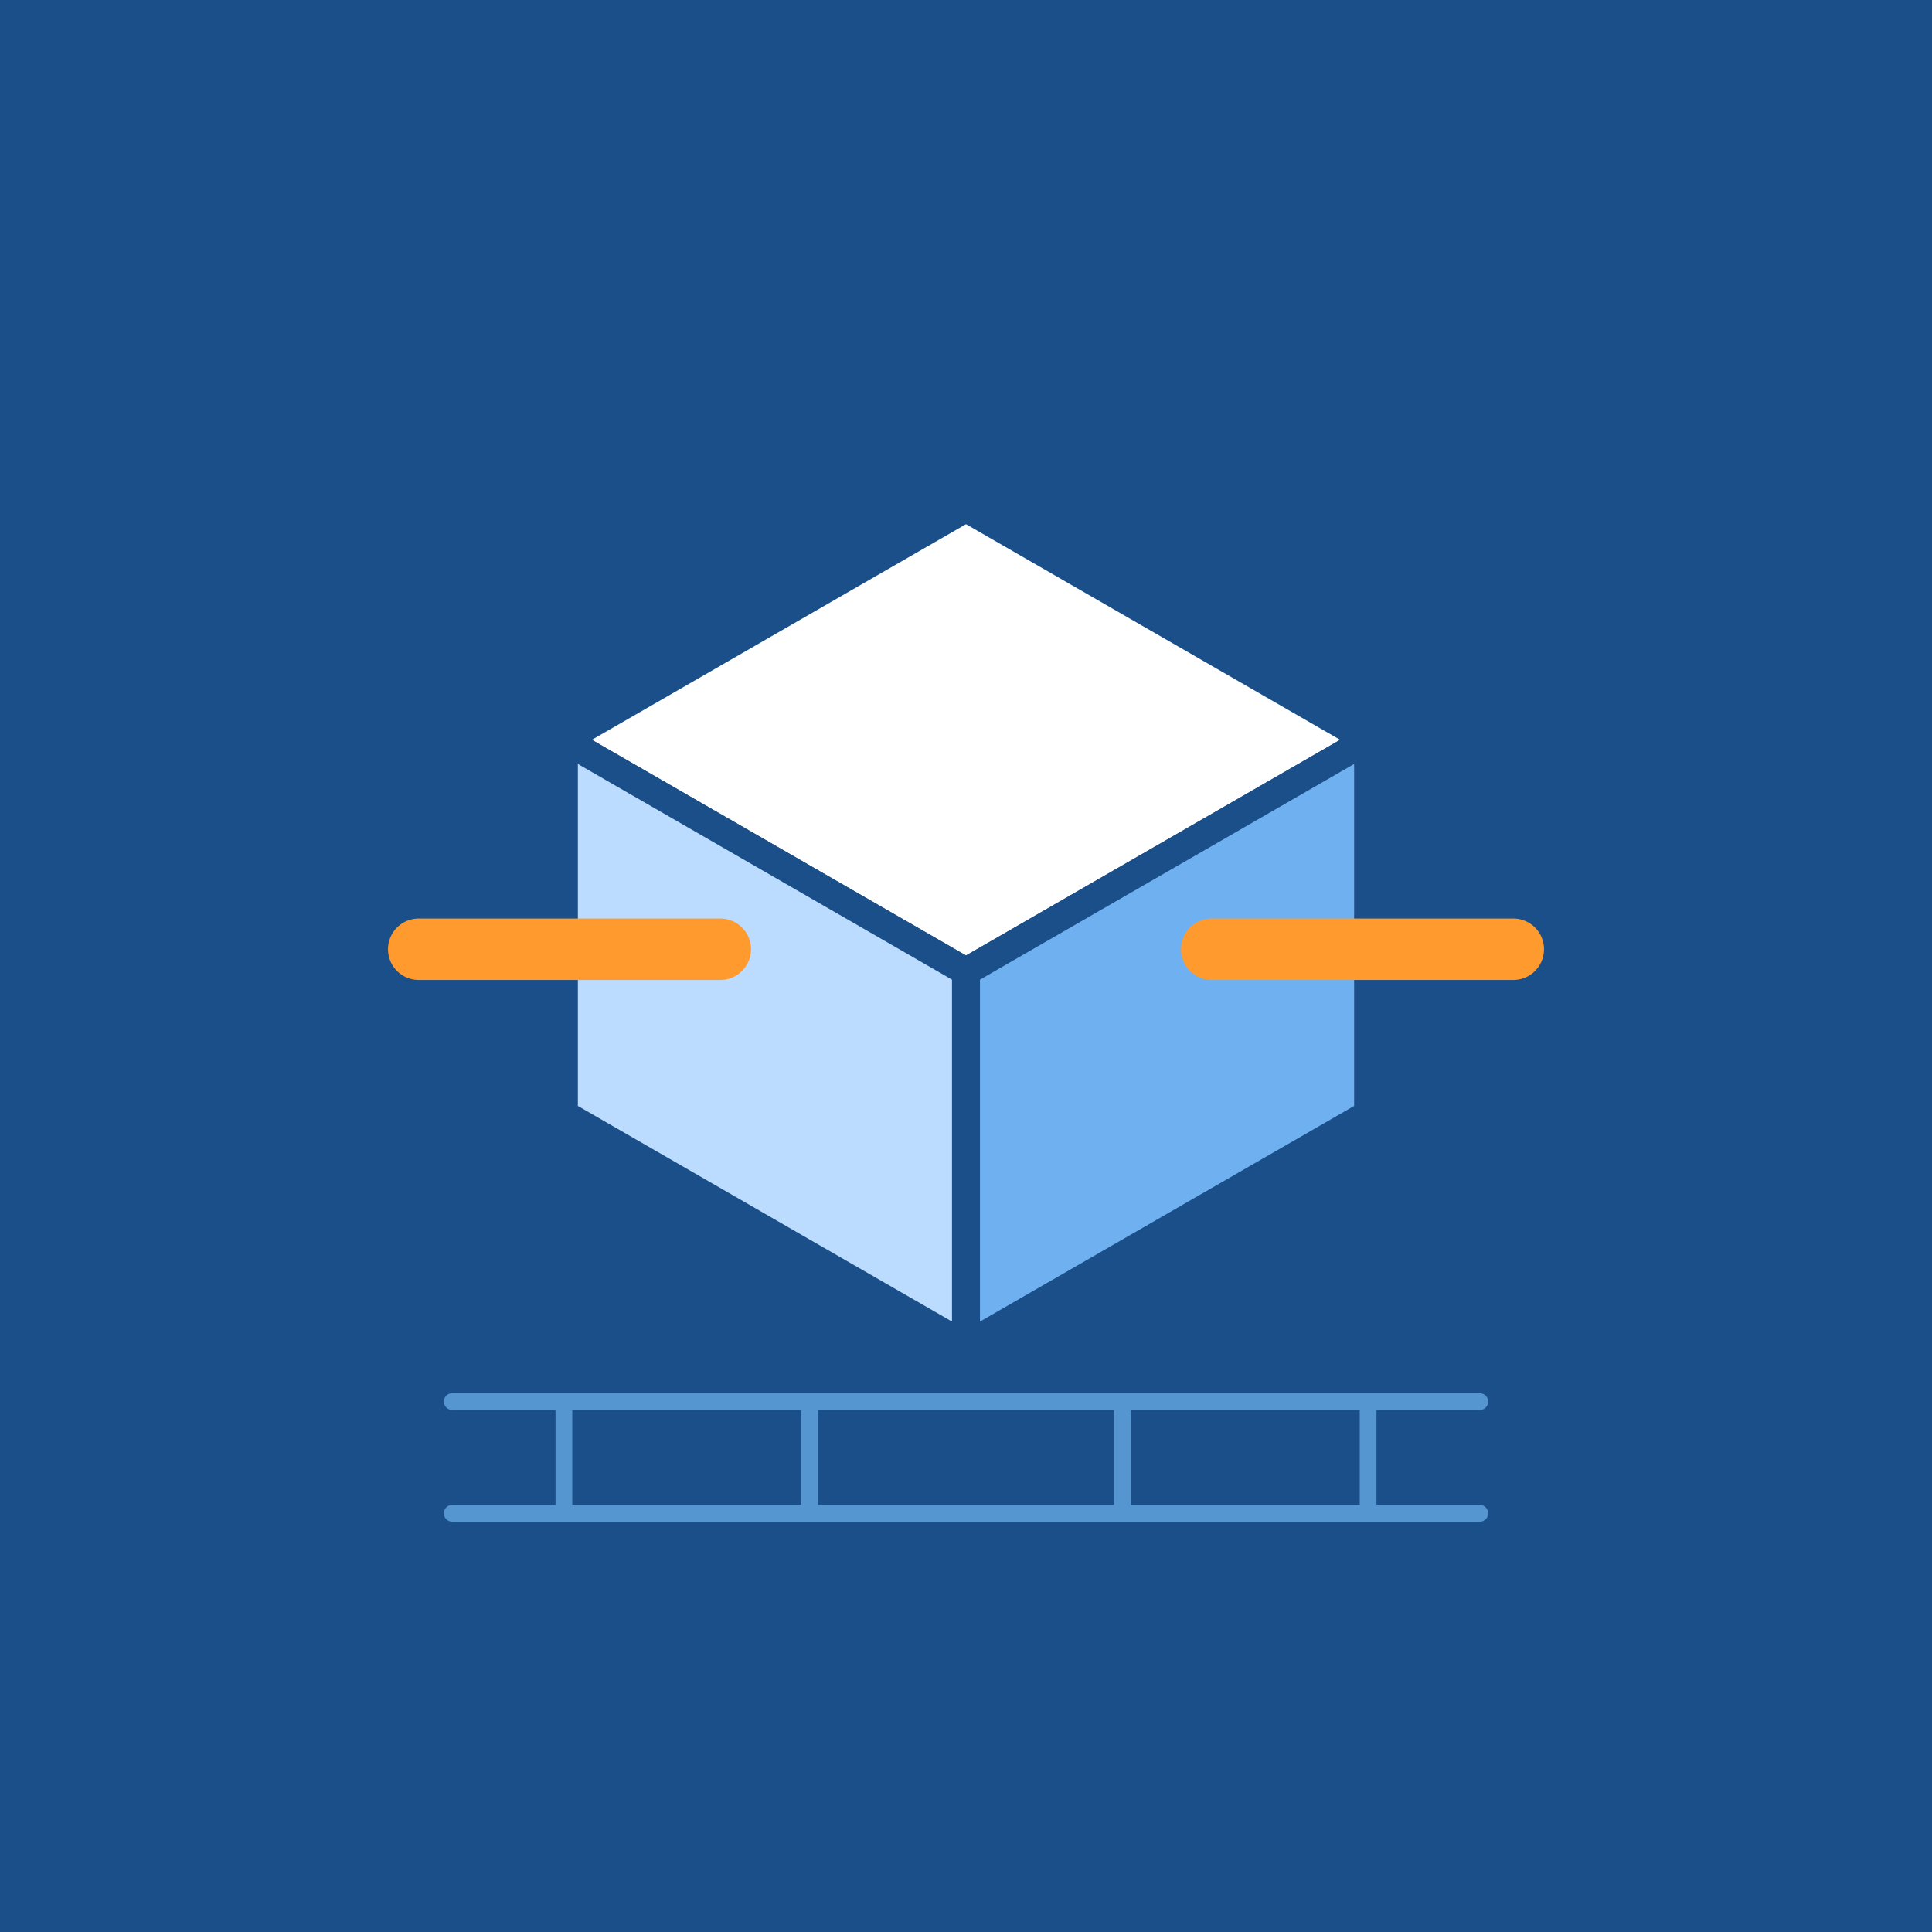
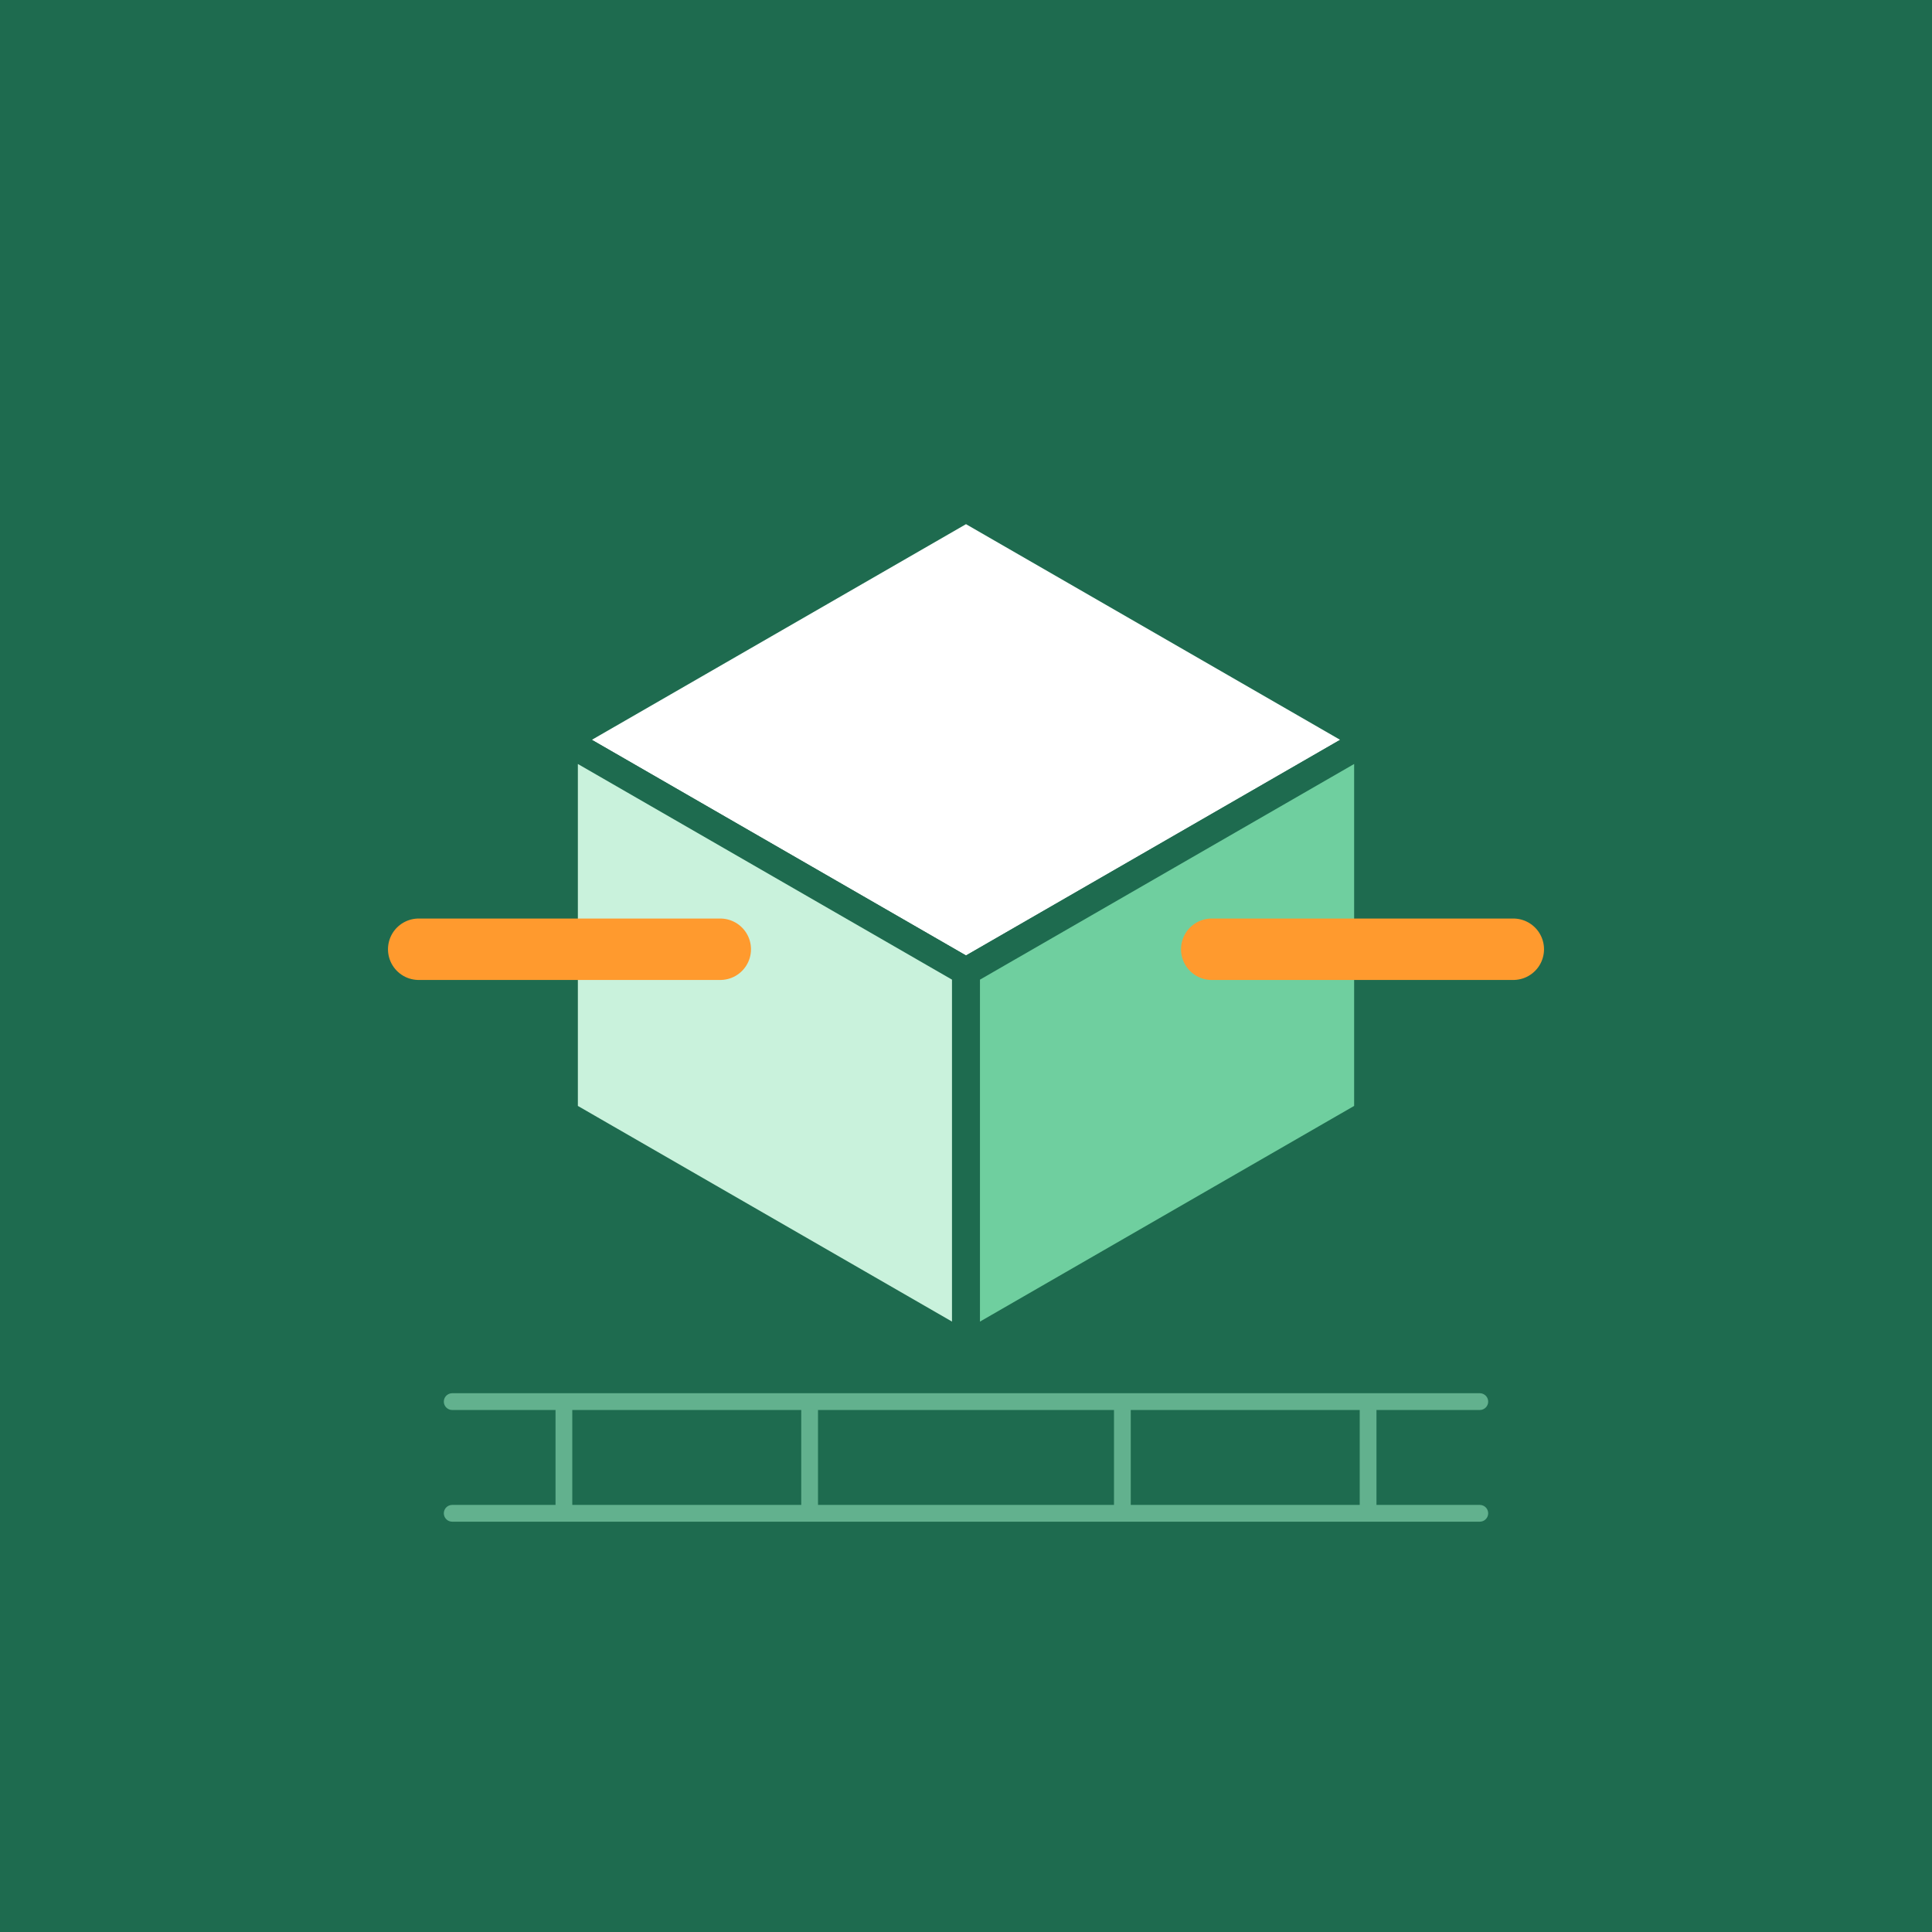
<svg xmlns="http://www.w3.org/2000/svg" viewBox="0 0 512 512">
-   <rect width="512" height="512" fill="#1a4f8a" />
+   <rect width="512" height="512" fill="#1e6b4f" />
  <g transform="translate(256 256) scale(0.74) translate(-256 -256)">
-     <g stroke="#7fc4ff" stroke-width="6" stroke-linecap="round" opacity="0.6">
+     <g stroke="#8fe0b8" stroke-width="6" stroke-linecap="round" opacity="0.6">
      <path d="M72 452 H440 M72 412 H440 M112 452 V412 M200 452 V412 M312 452 V412 M400 452 V412" />
    </g>
-     <g stroke="#1a4f8a" stroke-width="10" stroke-linejoin="round">
+     <g stroke="#1e6b4f" stroke-width="10" stroke-linejoin="round">
      <path d="M256 92 L400 175 L256 258 L112 175 Z" fill="#ffffff" />
-       <path d="M112 175 L256 258 V392 L112 309 Z" fill="#bcdcff" />
-       <path d="M400 175 L256 258 V392 L400 309 Z" fill="#6fb0f0" />
+       <path d="M112 175 L256 258 V392 L112 309 Z" fill="#c9f2dc" />
+       <path d="M400 175 L256 258 V392 L400 309 Z" fill="#6fcf9f" />
    </g>
    <path d="M60 250 H168 M344 250 H452" stroke="#ff9a2e" stroke-width="22" stroke-linecap="round" />
  </g>
</svg>
